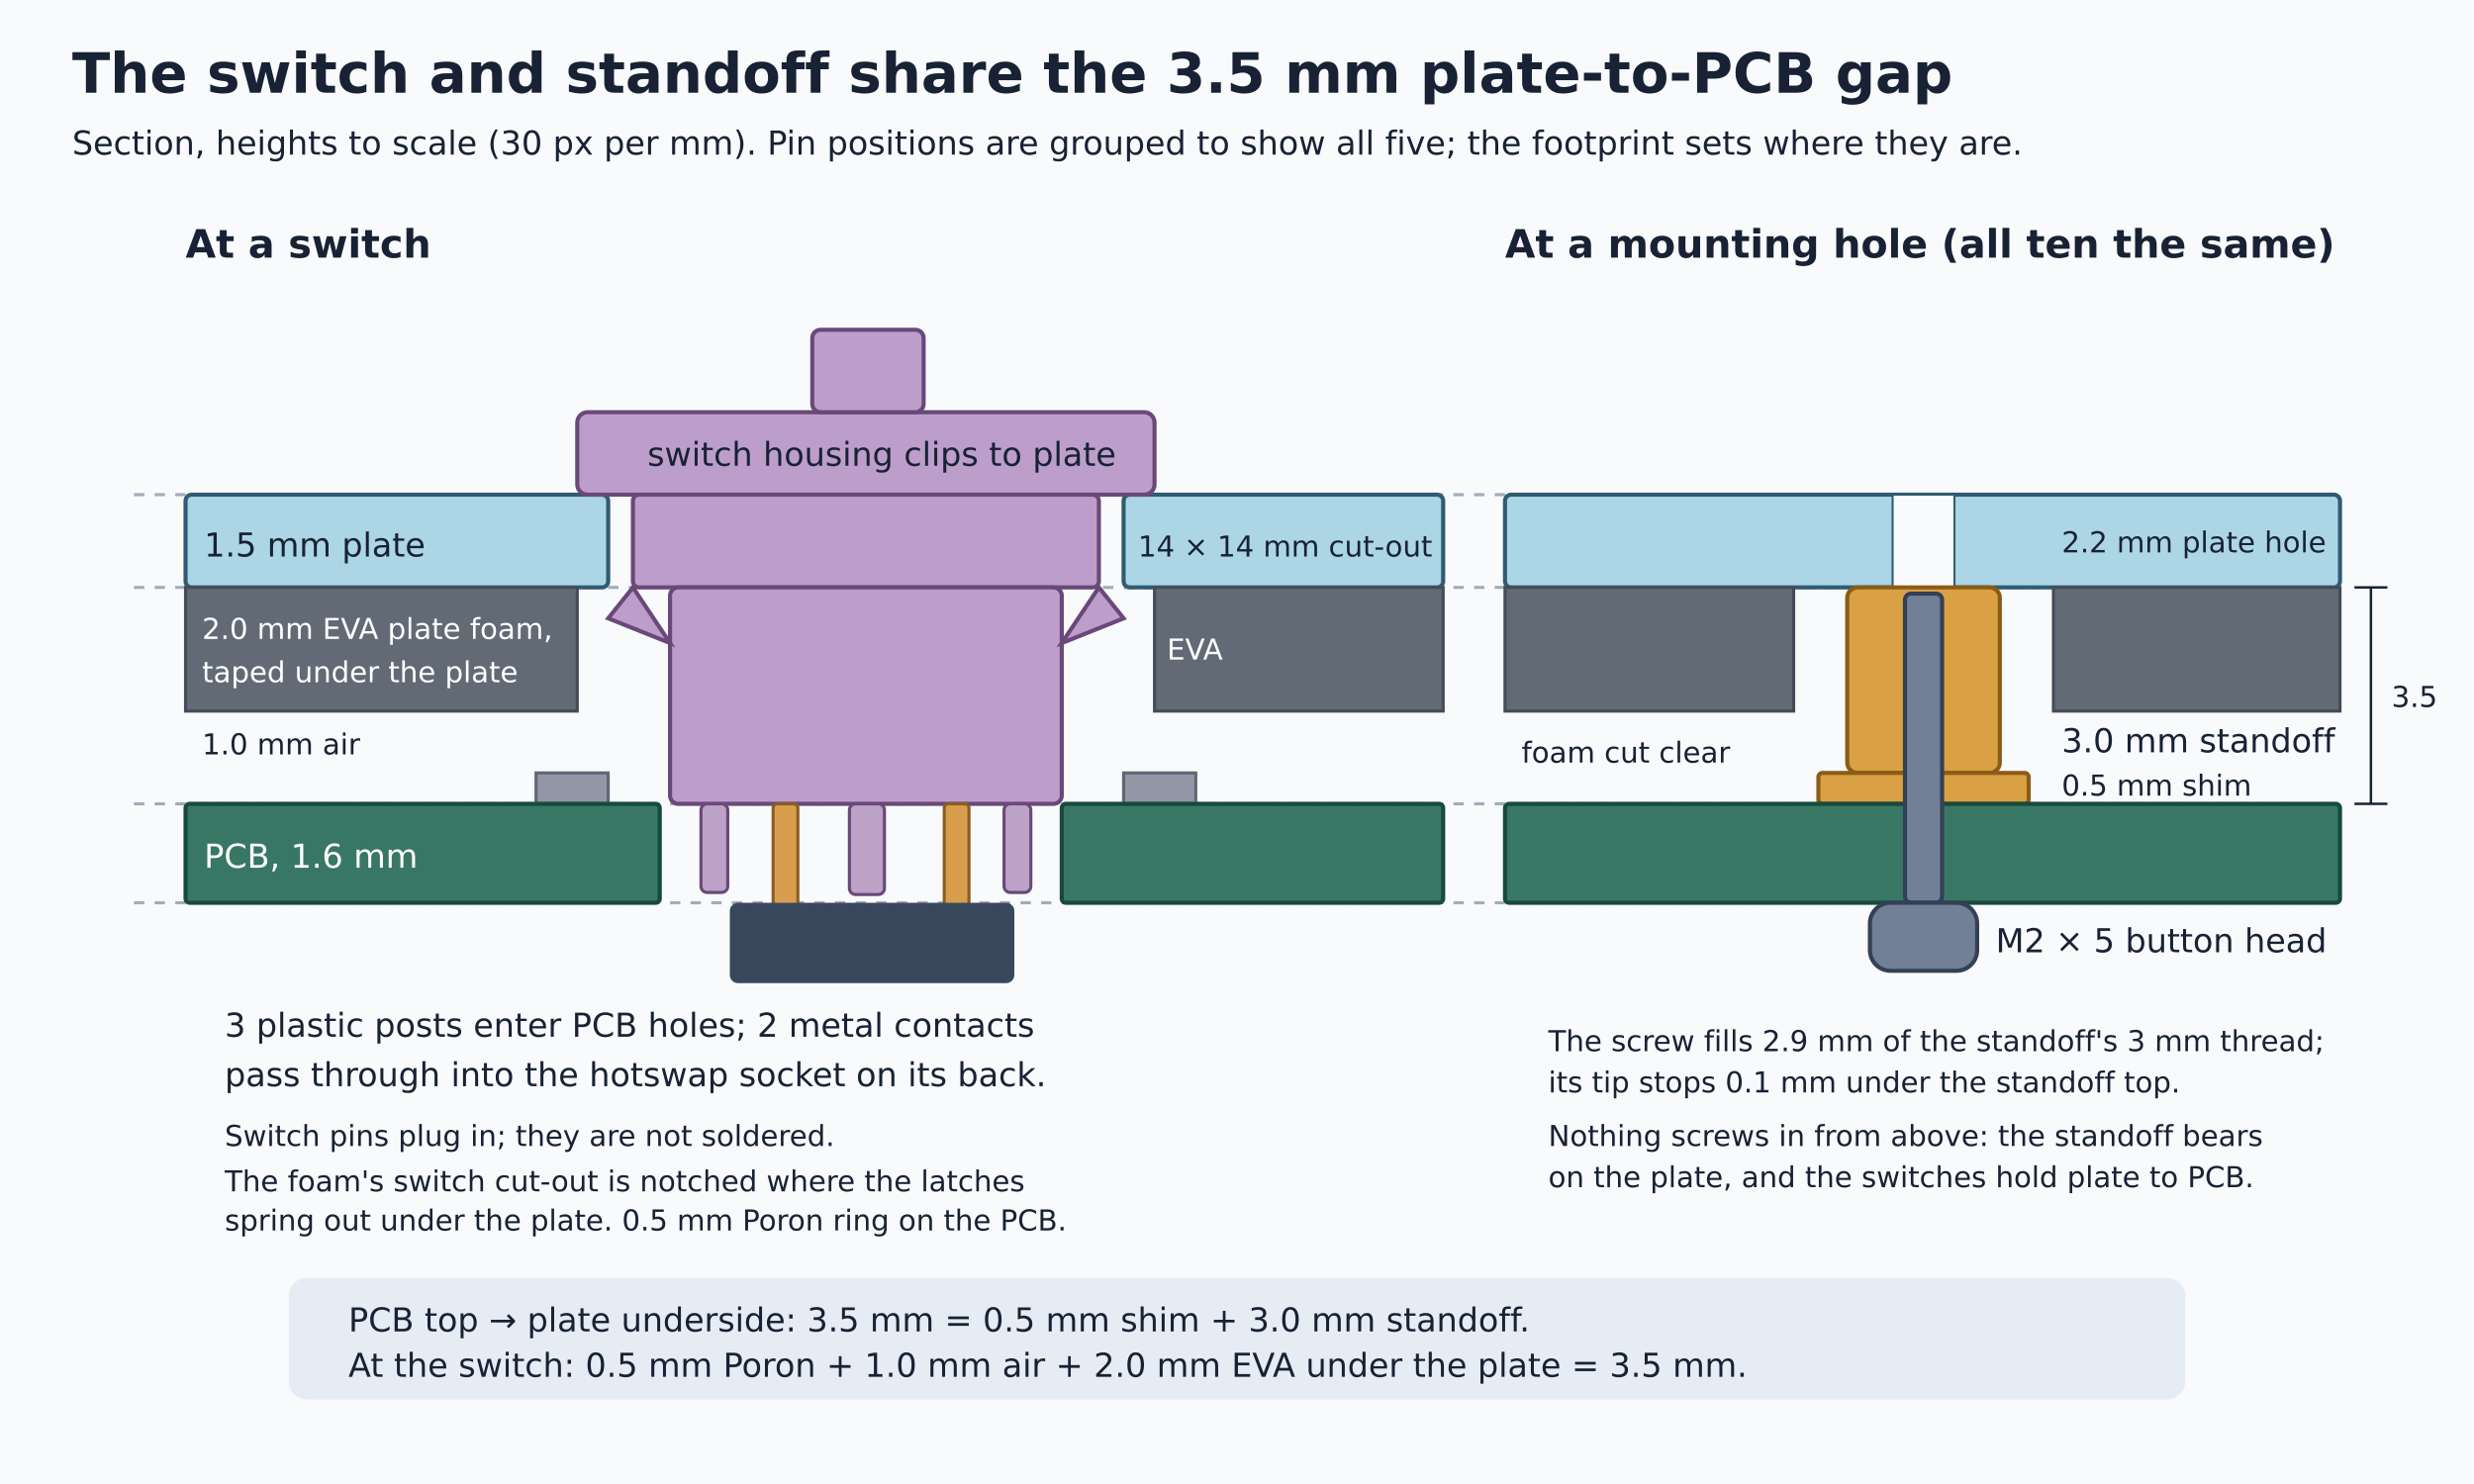
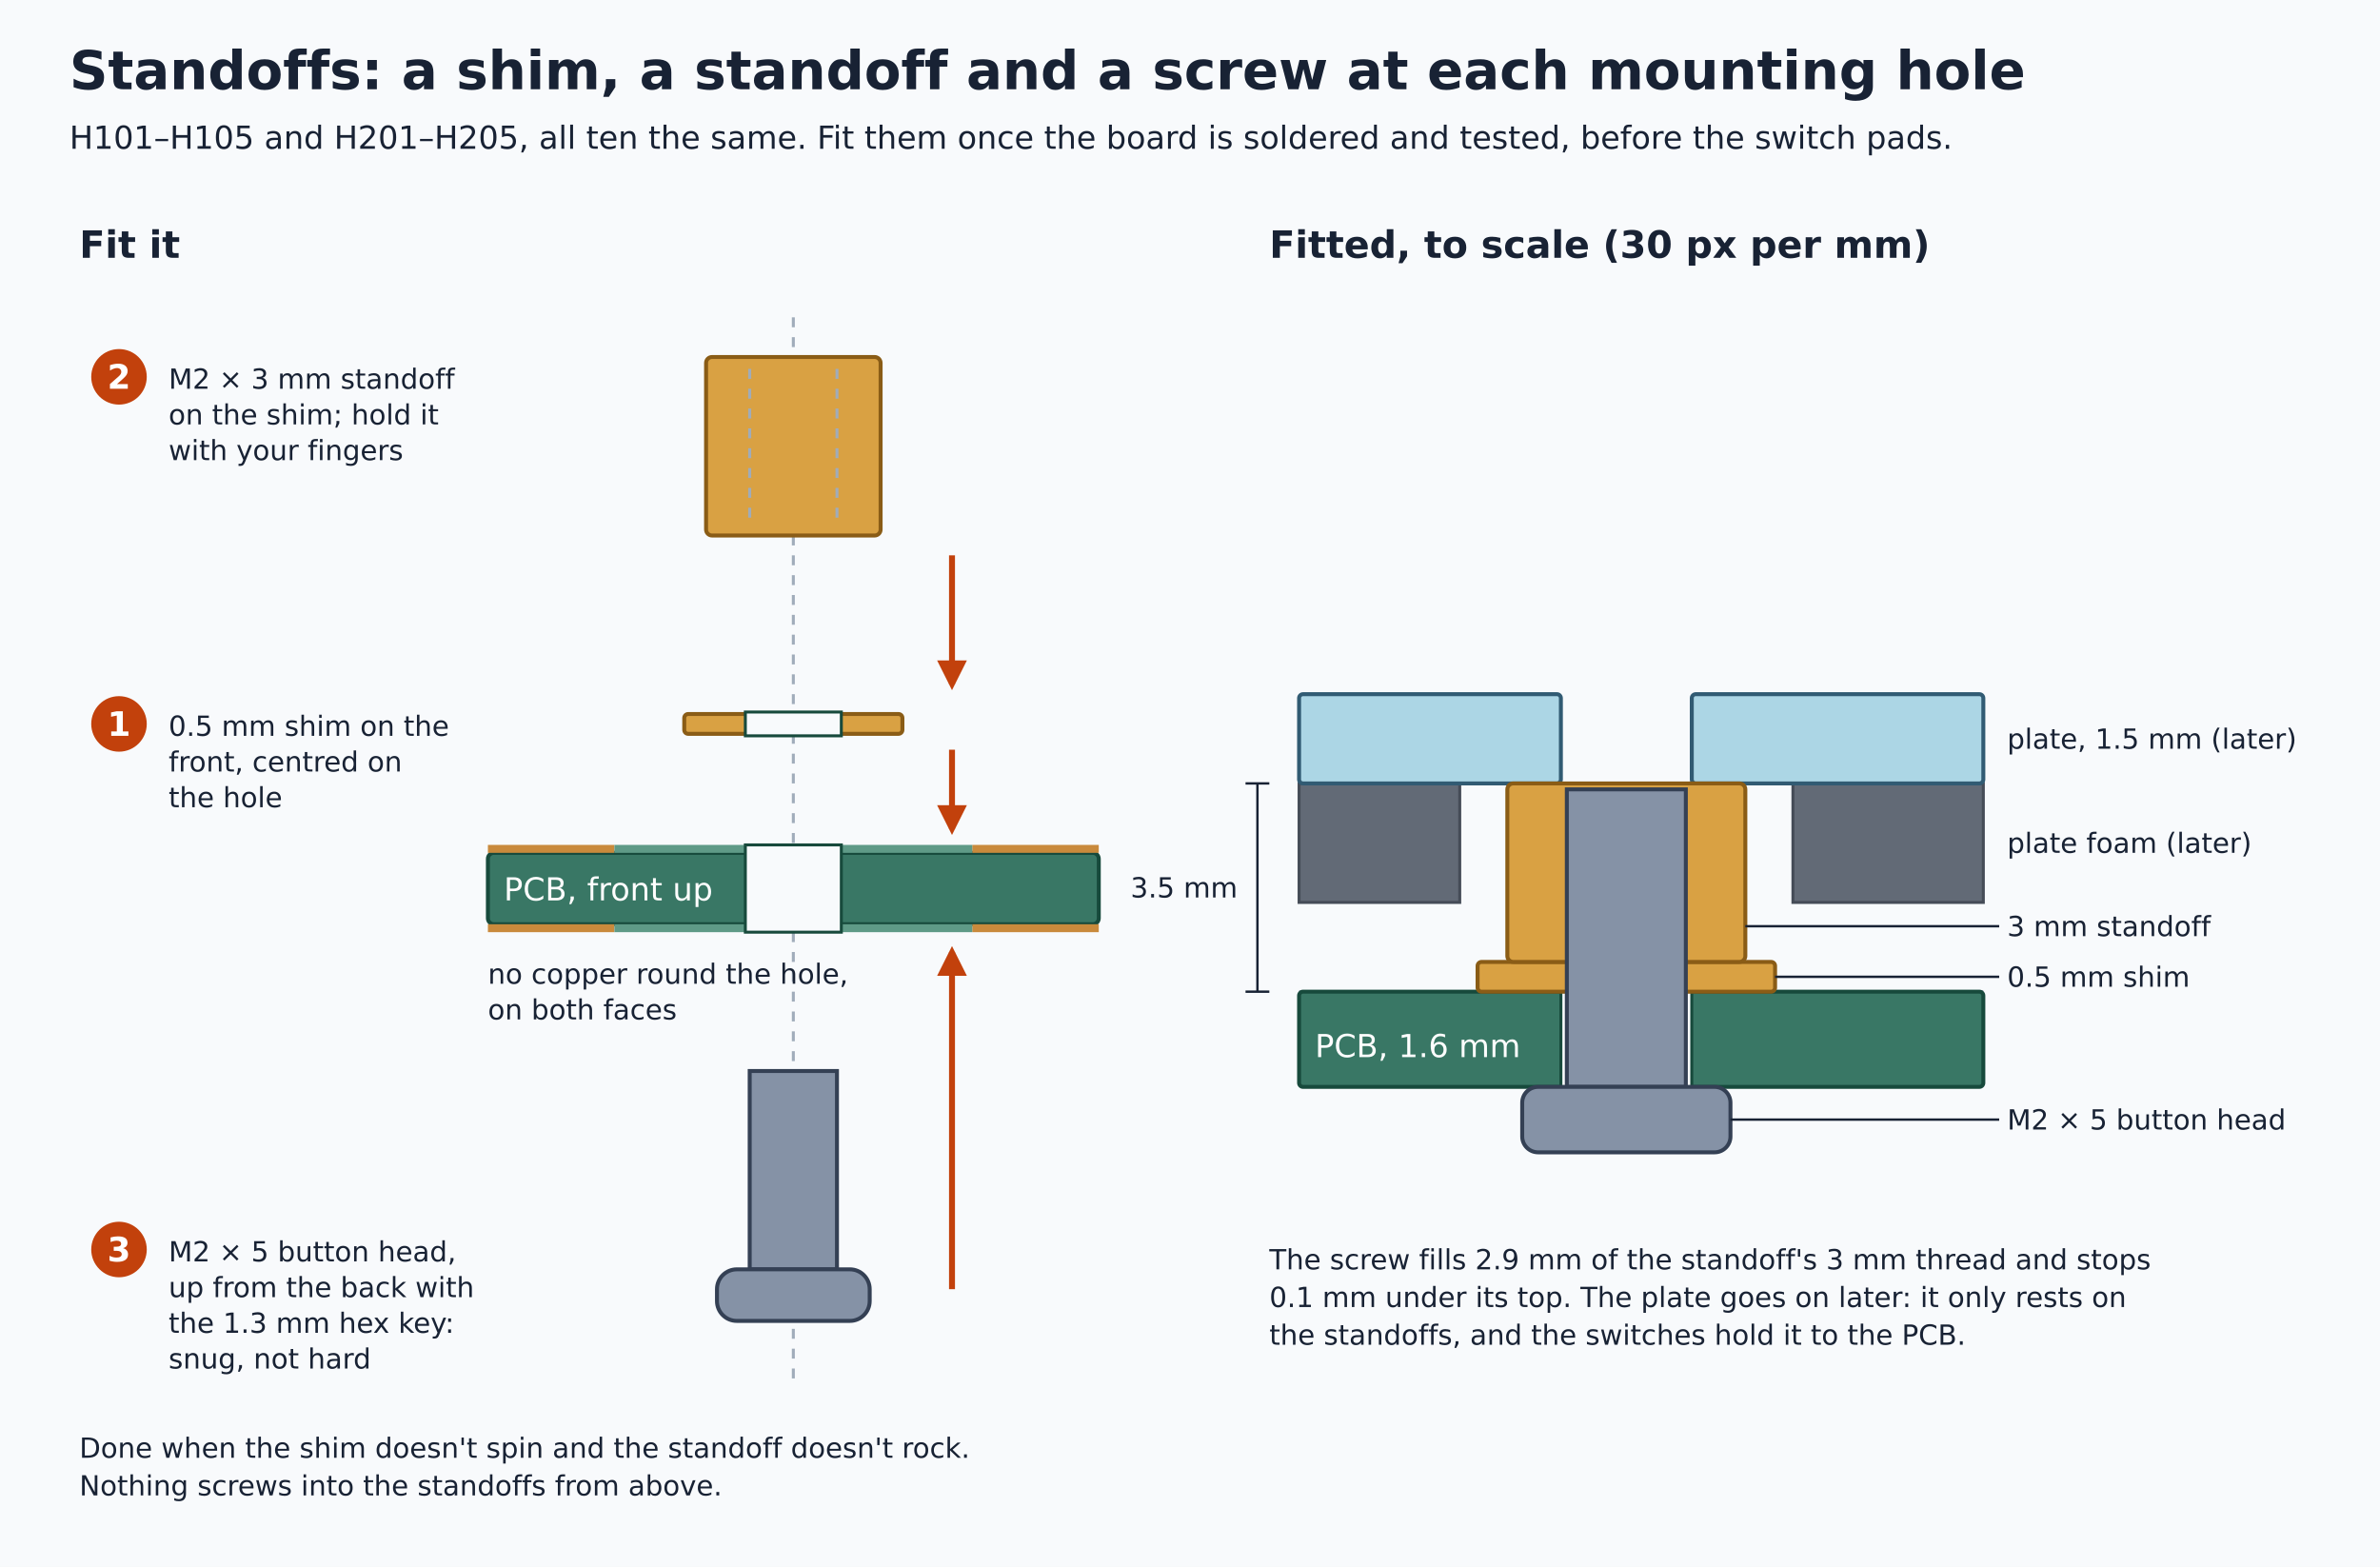
- <svg xmlns="http://www.w3.org/2000/svg" viewBox="0 0 1200 720" role="img" aria-labelledby="title desc">
+ <svg xmlns="http://www.w3.org/2000/svg" viewBox="0 0 1200 790" role="img" aria-labelledby="title desc">
  <style>
    text { font-family: DejaVu Sans, Arial, sans-serif; fill: #182234; }
    .title { font-size: 27px; font-weight: 700; }
    .head { font-size: 19px; font-weight: 700; }
    .lab { font-size: 16px; }
    .small { font-size: 14px; }
+     .num { font-size: 17px; font-weight: 700; fill: #fff; }
    .white { fill: #fff; }
    .plate { fill: #acd6e5; stroke: #315b73; stroke-width: 2; }
+     .ghost { fill: #acd6e5; fill-opacity: 0.35; stroke: #315b73; stroke-width: 1.5; stroke-dasharray: 6 4; }
    .pcb { fill: #397765; stroke: #174a3c; stroke-width: 2; }
+     .copper { fill: #c98a3c; }
+     .bare { fill: #5f9a87; }
    .eva { fill: #626a76; stroke: #454c57; stroke-width: 1.5; }
-     .ring { fill: #9296a5; stroke: #606675; stroke-width: 1.5; }
+     .ring { fill: #4b505b; stroke: #2b2f36; stroke-width: 1.5; }
+     .liner { fill: #39b8d8; stroke: #1f7f99; stroke-width: 1.5; }
    .brass { fill: #d9a143; stroke: #8a5c16; stroke-width: 2; }
-     .screw { fill: #718096; stroke: #344054; stroke-width: 2; }
+     .screw { fill: #8592a6; stroke: #344054; stroke-width: 2; }
    .switch { fill: #bd9ecb; stroke: #6a4879; stroke-width: 2; }
-     .plastic { fill: #bba2c6; stroke: #6a4879; stroke-width: 1.5; }
-     .metal { fill: #d89e4d; stroke: #895d25; stroke-width: 1.5; }
-     .dash { stroke: #a0acba; stroke-width: 1.5; stroke-dasharray: 5 5; }
-     .dim { stroke: #182234; stroke-width: 1.2; }
+     .hole { fill: #f8fafc; stroke: #174a3c; stroke-width: 1.5; }
+     .joint { fill: #c8ccd2; stroke: #6b7280; stroke-width: 1.5; }
+     .led { fill: #f8fafc; stroke: #174a3c; stroke-width: 1.5; }
+     .outline { fill: none; stroke: #6a4879; stroke-width: 1.5; stroke-dasharray: 6 4; }
+     .axis { stroke: #a0acba; stroke-width: 1.5; stroke-dasharray: 5 5; fill: none; }
+     .dim { stroke: #182234; stroke-width: 1.2; fill: none; }
+     .lead { stroke: #182234; stroke-width: 1.2; fill: none; }
+     .arrow { stroke: #c2410c; stroke-width: 3; fill: none; marker-end: url(#tip); }
+     .cut { stroke: #c2410c; stroke-width: 2.5; fill: none; }
+     .tool { fill: #b8c0cc; stroke: #4b5563; stroke-width: 1.5; }
+     .badge { fill: #c2410c; }
+     .note { fill: #e7eef6; }
+     .no { stroke: #b91c1c; stroke-width: 4; fill: none; }
  </style>
-   <rect width="1200" height="720" fill="#f8fafc" />
-   <text x="35" y="45" class="title">The switch and standoff share the 3.5 mm plate-to-PCB gap</text>
-   <text x="35" y="75" class="lab">Section, heights to scale (30 px per mm). Pin positions are grouped to show all five; the footprint sets where they are.</text>
-   <text x="90" y="125" class="head">At a switch</text>
-   <text x="730" y="125" class="head">At a mounting hole (all ten the same)</text>
-   <path class="dash" d="M65 240 H1135 M65 285 H1135 M65 390 H1135 M65 438 H1135" />
-   <rect class="plate" x="90" y="240" width="205" height="45" rx="3" />
-   <rect class="plate" x="545" y="240" width="155" height="45" rx="3" />
-   <rect class="switch" x="280" y="200" width="280" height="40" rx="5" />
-   <rect class="switch" x="307" y="240" width="226" height="45" rx="3" />
-   <rect class="switch" x="325" y="285" width="190" height="105" rx="4" />
-   <rect class="switch" x="394" y="160" width="54" height="40" rx="4" />
-   <path class="switch" d="M307 285 L295 300 L325 312 Z" />
-   <path class="switch" d="M533 285 L545 300 L515 312 Z" />
-   <text x="314" y="226" class="lab">switch housing clips to plate</text>
-   <text x="99" y="270" class="lab">1.5 mm plate</text>
-   <text x="552" y="270" class="small">14 × 14 mm cut-out</text>
-   <rect class="eva" x="90" y="285" width="190" height="60" />
-   <rect class="eva" x="560" y="285" width="140" height="60" />
-   <rect class="ring" x="260" y="375" width="35" height="15" />
-   <rect class="ring" x="545" y="375" width="35" height="15" />
-   <text x="98" y="310" class="small white">2.0 mm EVA plate foam,</text>
-   <text x="98" y="331" class="small white">taped under the plate</text>
-   <text x="98" y="366" class="small">1.0 mm air</text>
-   <text x="566" y="320" class="small white">EVA</text>
-   <rect class="plastic" x="340" y="390" width="13" height="43" rx="3" />
-   <rect class="plastic" x="412" y="390" width="17" height="44" rx="3" />
-   <rect class="plastic" x="487" y="390" width="13" height="43" rx="3" />
-   <rect class="metal" x="375" y="390" width="12" height="68" rx="2" />
-   <rect class="metal" x="458" y="390" width="12" height="68" rx="2" />
-   <rect class="pcb" x="90" y="390" width="230" height="48" rx="2" />
-   <rect class="pcb" x="515" y="390" width="185" height="48" rx="2" />
-   <text x="99" y="421" class="lab white">PCB, 1.6 mm</text>
-   <rect x="354" y="438" width="138" height="39" rx="4" fill="#38475b" />
-   <text x="109" y="503" class="lab">3 plastic posts enter PCB holes; 2 metal contacts</text>
-   <text x="109" y="527" class="lab">pass through into the hotswap socket on its back.</text>
-   <text x="109" y="556" class="small">Switch pins plug in; they are not soldered.</text>
-   <text x="109" y="578" class="small">The foam's switch cut-out is notched where the latches</text>
-   <text x="109" y="597" class="small">spring out under the plate. 0.5 mm Poron ring on the PCB.</text>
-   <rect class="plate" x="730" y="240" width="405" height="45" rx="3" />
-   <rect x="918" y="240" width="30" height="45" fill="#f8fafc" stroke="#315b73" stroke-width="1" />
-   <rect class="eva" x="730" y="285" width="140" height="60" />
-   <rect class="eva" x="996" y="285" width="139" height="60" />
-   <rect class="brass" x="896" y="285" width="74" height="90" rx="5" />
-   <rect class="brass" x="882" y="375" width="102" height="15" rx="2" />
-   <rect class="pcb" x="730" y="390" width="405" height="48" rx="2" />
-   <rect class="screw" x="924" y="288" width="18" height="150" rx="3" />
-   <rect class="screw" x="907" y="438" width="52" height="33" rx="10" />
-   <text x="1000" y="268" class="small">2.2 mm plate hole</text>
-   <text x="738" y="370" class="small">foam cut clear</text>
-   <text x="1000" y="365" class="lab">3.0 mm standoff</text>
-   <text x="1000" y="386" class="small">0.5 mm shim</text>
-   <text x="968" y="462" class="lab">M2 × 5 button head</text>
-   <text x="751" y="510" class="small">The screw fills 2.9 mm of the standoff's 3 mm thread;</text>
-   <text x="751" y="530" class="small">its tip stops 0.1 mm under the standoff top.</text>
-   <text x="751" y="556" class="small">Nothing screws in from above: the standoff bears</text>
-   <text x="751" y="576" class="small">on the plate, and the switches hold plate to PCB.</text>
-   <path class="dim" d="M1150 285 V390 M1142 285 H1158 M1142 390 H1158" />
-   <text x="1160" y="343" class="small">3.5</text>
-   <rect x="140" y="620" width="920" height="59" rx="9" fill="#e5ecf4" />
-   <text x="169" y="646" class="lab">PCB top → plate underside: 3.5 mm = 0.5 mm shim + 3.0 mm standoff.</text>
-   <text x="169" y="668" class="lab">At the switch: 0.5 mm Poron + 1.0 mm air + 2.0 mm EVA under the plate = 3.5 mm.</text>
+   <defs>
+     <marker id="tip" viewBox="0 0 10 10" refX="8" refY="5" markerWidth="5" markerHeight="5" orient="auto-start-reverse">
+       <path d="M0 0 L10 5 L0 10 Z" fill="#c2410c" />
+     </marker>
+   </defs>
+   <rect width="1200" height="790" fill="#f8fafc" />
+   <text x="35.0" y="45.0" class="title">Standoffs: a shim, a standoff and a screw at each mounting hole</text>
+   <text x="35.0" y="75.0" class="lab">H101–H105 and H201–H205, all ten the same. Fit them once the board is soldered and tested, before the switch pads.</text>
+   <text x="40.0" y="130.0" class="head">Fit it</text>
+   <text x="640.0" y="130.0" class="head">Fitted, to scale (30 px per mm)</text>
+   <path d="M400 160 V700" class="axis" />
+   <rect x="246.0" y="430.0" width="308.0" height="36.0" class="pcb" rx="3" />
+   <rect x="246.0" y="426.0" width="63.8" height="4.0" class="copper" />
+   <rect x="490.2" y="426.0" width="63.8" height="4.0" class="copper" />
+   <rect x="309.8" y="426.0" width="180.4" height="4.0" class="bare" />
+   <rect x="246.0" y="466.0" width="63.8" height="4.0" class="copper" />
+   <rect x="490.2" y="466.0" width="63.8" height="4.0" class="copper" />
+   <rect x="309.8" y="466.0" width="180.4" height="4.0" class="bare" />
+   <rect x="375.8" y="426.0" width="48.4" height="44.0" class="hole" />
+   <text x="254.0" y="454.0" class="lab white">PCB, front up</text>
+   <text x="246.0" y="496.0" class="small">no copper round the hole,</text>
+   <text x="246.0" y="514.0" class="small">on both faces</text>
+   <rect x="356.0" y="180.0" width="88.0" height="90.0" class="brass" rx="3" />
+   <path d="M378.0 186 V264 M422.0 186 V264" class="axis" />
+   <path d="M480 280 V345" class="arrow" />
+   <circle cx="60.0" cy="190.0" r="14" class="badge" />
+   <text x="60.0" y="196.0" class="num" text-anchor="middle">2</text>
+   <text x="85.0" y="196.0" class="small">M2 × 3 mm standoff</text>
+   <text x="85.0" y="214.0" class="small">on the shim; hold it</text>
+   <text x="85.0" y="232.0" class="small">with your fingers</text>
+   <rect x="345.0" y="360.0" width="110.0" height="10.0" class="brass" rx="2" />
+   <rect x="375.8" y="359.0" width="48.4" height="12.0" class="hole" />
+   <path d="M480 378 V418" class="arrow" />
+   <circle cx="60.0" cy="365.0" r="14" class="badge" />
+   <text x="60.0" y="371.0" class="num" text-anchor="middle">1</text>
+   <text x="85.0" y="371.0" class="small">0.5 mm shim on the</text>
+   <text x="85.0" y="389.0" class="small">front, centred on</text>
+   <text x="85.0" y="407.0" class="small">the hole</text>
+   <rect x="378.0" y="540.0" width="44.0" height="100.0" class="screw" />
+   <rect x="361.5" y="640.0" width="77.0" height="26.0" class="screw" rx="10" />
+   <path d="M480 650 V480" class="arrow" />
+   <circle cx="60.0" cy="630.0" r="14" class="badge" />
+   <text x="60.0" y="636.0" class="num" text-anchor="middle">3</text>
+   <text x="85.0" y="636.0" class="small">M2 × 5 button head,</text>
+   <text x="85.0" y="654.0" class="small">up from the back with</text>
+   <text x="85.0" y="672.0" class="small">the 1.3 mm hex key:</text>
+   <text x="85.0" y="690.0" class="small">snug, not hard</text>
+   <text x="40.0" y="735.0" class="small">Done when the shim doesn't spin and the standoff doesn't rock.</text>
+   <text x="40.0" y="754.0" class="small">Nothing screws into the standoffs from above.</text>
+   <path d="M655.0 500 H1000.0 M655.0 395.0 H1000.0" class="axis" />
+   <rect x="655.0" y="500.0" width="345.0" height="48.0" class="pcb" rx="2" />
+   <rect x="787.0" y="500.0" width="66.0" height="48.0" class="hole" />
+   <rect x="655.0" y="395.0" width="81.0" height="60.0" class="eva" />
+   <rect x="904.0" y="395.0" width="96.0" height="60.0" class="eva" />
+   <rect x="655.0" y="350.0" width="132.0" height="45.0" class="plate" rx="2" />
+   <rect x="853.0" y="350.0" width="147.0" height="45.0" class="plate" rx="2" />
+   <rect x="745.0" y="485.0" width="150.0" height="15.0" class="brass" rx="2" />
+   <rect x="760.0" y="395.0" width="120.0" height="90.0" class="brass" rx="3" />
+   <rect x="790.0" y="398.0" width="60.0" height="150.0" class="screw" />
+   <rect x="767.5" y="548.0" width="105.0" height="33.0" class="screw" rx="8" />
+   <text x="663.0" y="533.0" class="lab white">PCB, 1.6 mm</text>
+   <text x="1012.0" y="377.5" class="small">plate, 1.5 mm (later)</text>
+   <text x="1012.0" y="430.0" class="small">plate foam (later)</text>
+   <path d="M880.0 467.0 H1008.0" class="lead" />
+   <text x="1012.0" y="472.0" class="small">3 mm standoff</text>
+   <path d="M895.0 492.5 H1008.0" class="lead" />
+   <text x="1012.0" y="497.5" class="small">0.5 mm shim</text>
+   <path d="M872.5 564.5 H1008.0" class="lead" />
+   <text x="1012.0" y="569.5" class="small">M2 × 5 button head</text>
+   <path d="M628.0 500.0 H640.0 M628.0 395.0 H640.0 M634.0 500.0 V395.0" class="dim" />
+   <text x="624.0" y="452.5" class="small" text-anchor="end">3.5 mm</text>
+   <text x="640.0" y="640.0" class="small">The screw fills 2.9 mm of the standoff's 3 mm thread and stops</text>
+   <text x="640.0" y="659.0" class="small">0.1 mm under its top. The plate goes on later: it only rests on</text>
+   <text x="640.0" y="678.0" class="small">the standoffs, and the switches hold it to the PCB.</text>
</svg>
